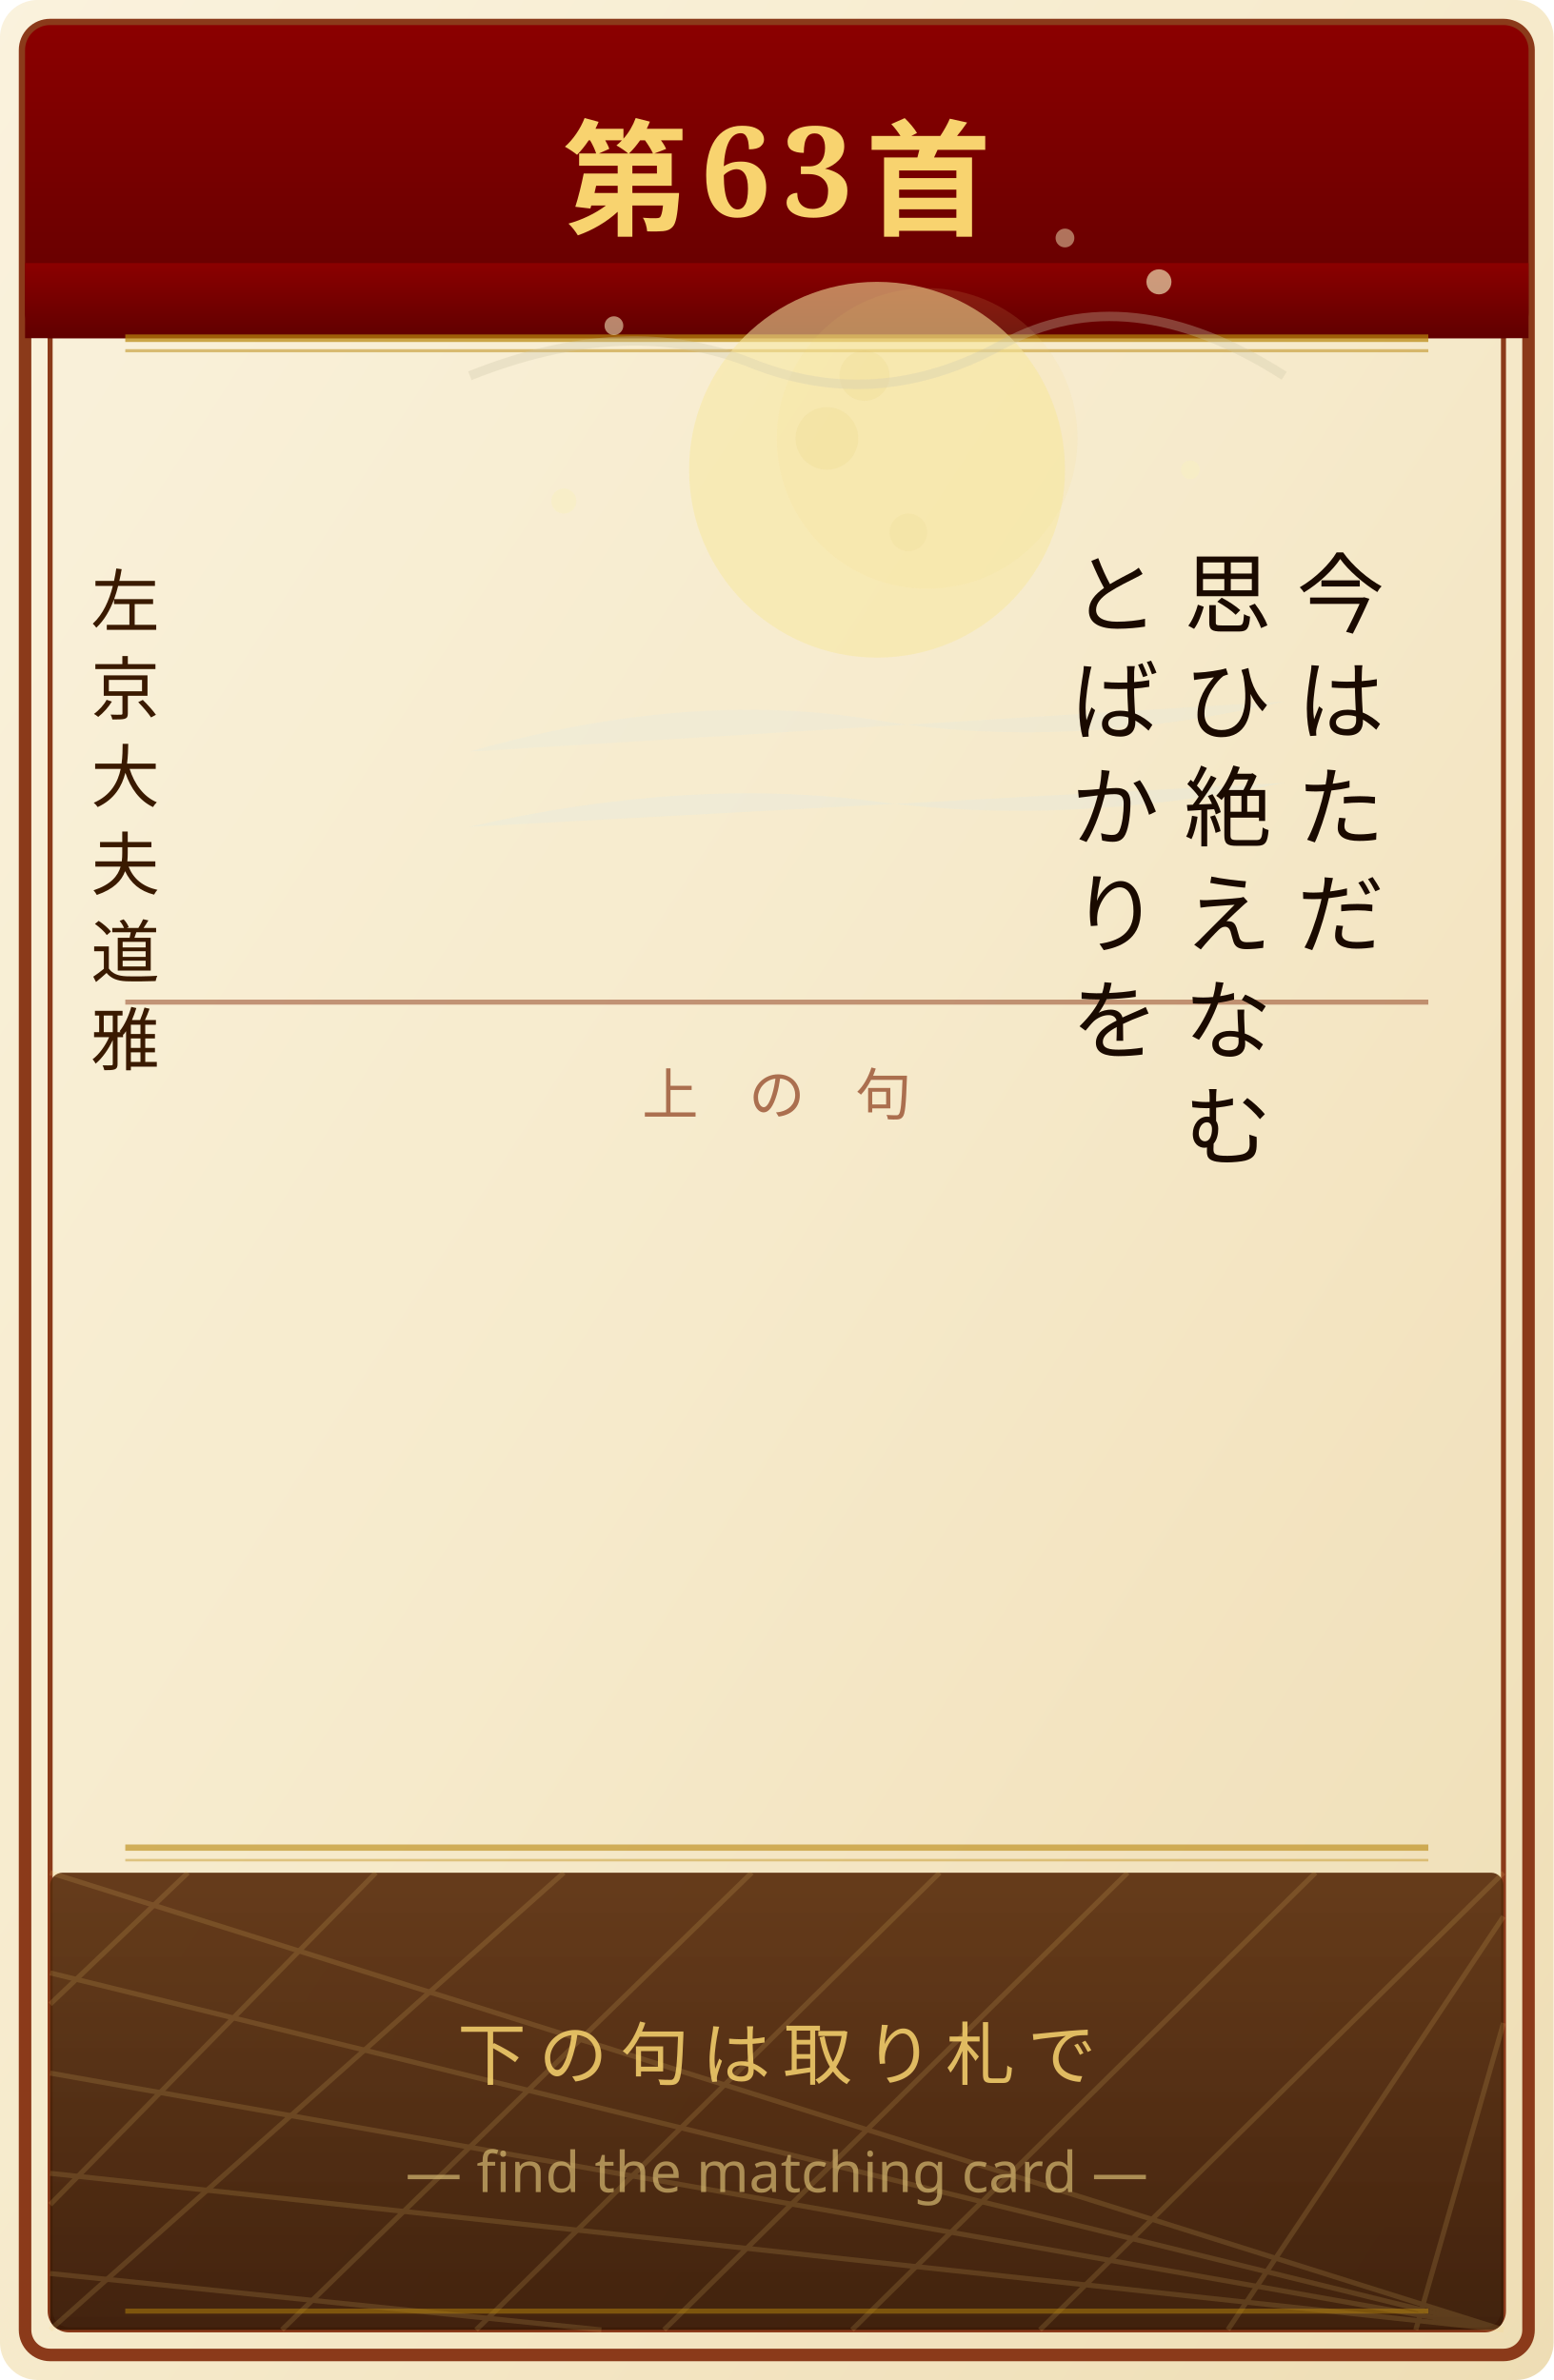
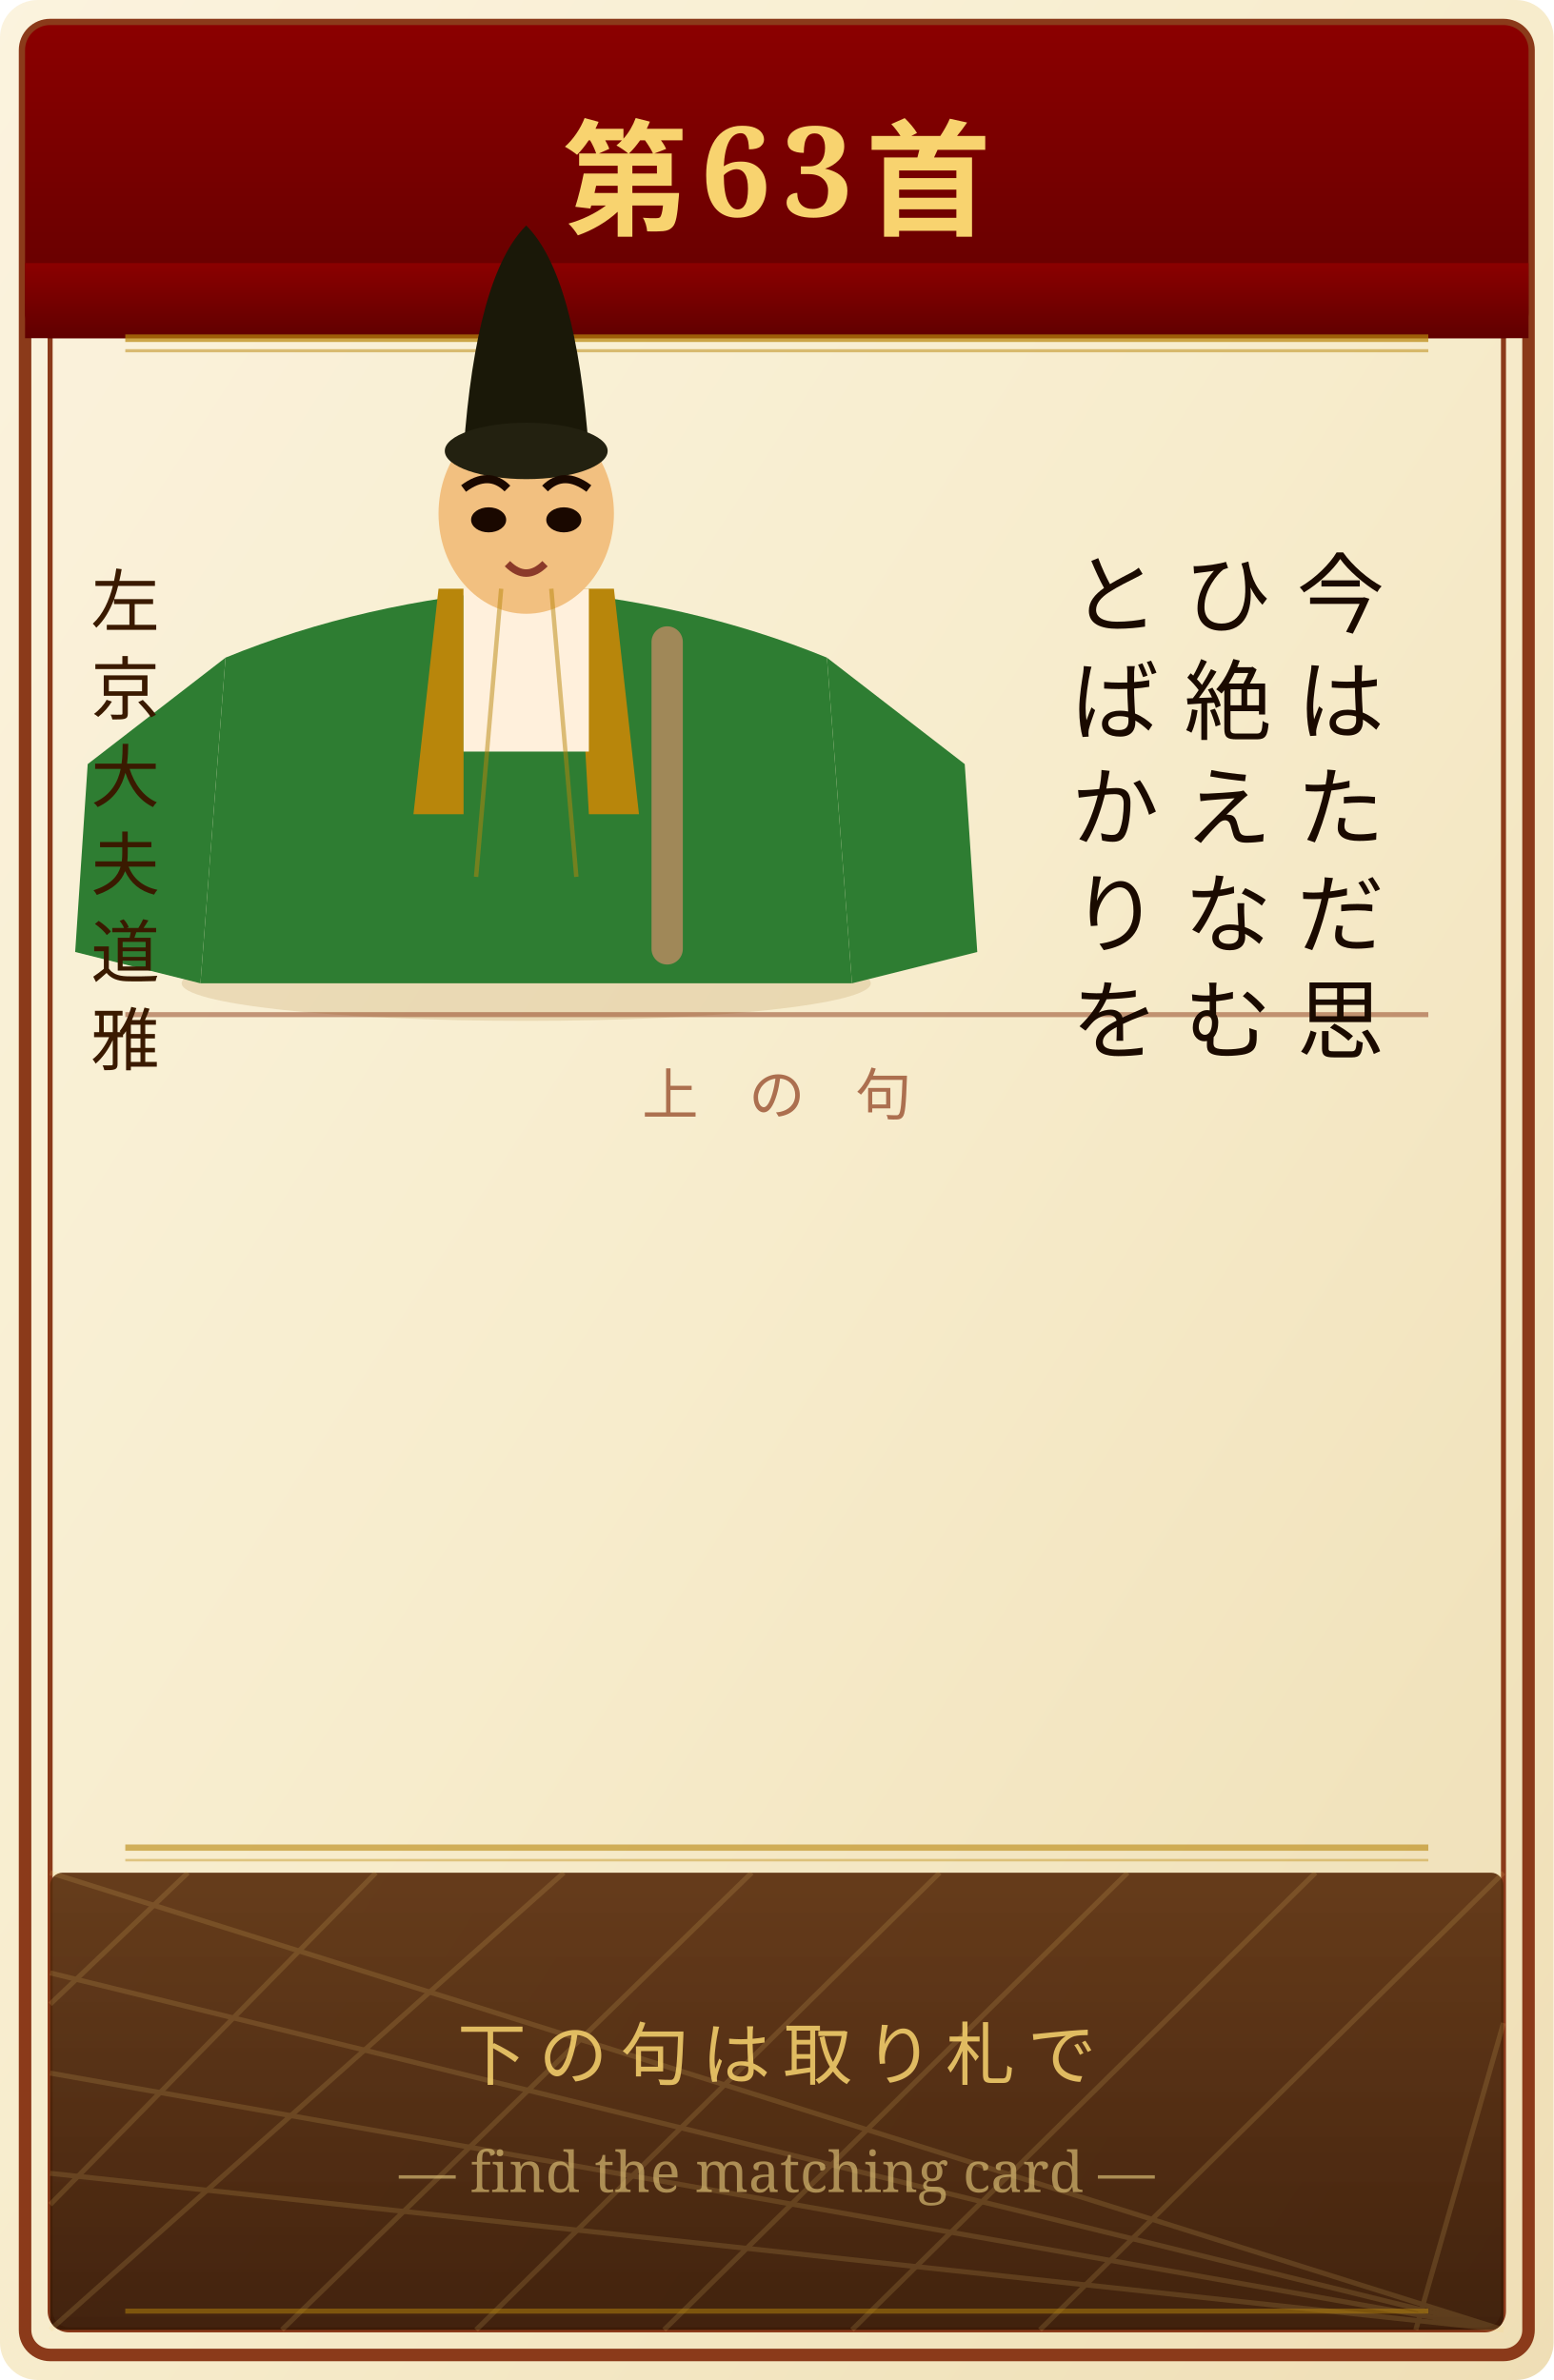
<svg xmlns="http://www.w3.org/2000/svg" viewBox="0 0 248 380" width="248" height="380">
  <defs>
    <linearGradient id="paper63" x1="0%" y1="0%" x2="100%" y2="100%">
      <stop offset="0%" style="stop-color:#fdf6e3" />
      <stop offset="50%" style="stop-color:#f9eed0" />
      <stop offset="100%" style="stop-color:#f0e0b8" />
    </linearGradient>
    <linearGradient id="hdr63" x1="0%" y1="0%" x2="0%" y2="100%">
      <stop offset="0%" style="stop-color:#8b0000" />
      <stop offset="100%" style="stop-color:#600000" />
    </linearGradient>
    <linearGradient id="mask63" x1="0%" y1="0%" x2="0%" y2="100%">
      <stop offset="0%" style="stop-color:#5a2d0c;stop-opacity:0.92" />
      <stop offset="100%" style="stop-color:#3a1a06;stop-opacity:0.96" />
    </linearGradient>
-     <filter id="aged63">
-       <feTurbulence type="fractalNoise" baseFrequency="0.65" numOctaves="3" result="noise" />
-       <feColorMatrix type="saturate" values="0" in="noise" result="grayNoise" />
-       <feBlend in="SourceGraphic" in2="grayNoise" mode="multiply" result="blended" />
-       <feComponentTransfer in="blended">
-         <feFuncA type="linear" slope="1" />
-       </feComponentTransfer>
-     </filter>
-     <clipPath id="cardClip63">
+     <clipPath id="cc63">
      <rect x="0" y="0" width="248" height="380" rx="6" />
    </clipPath>
  </defs>
-   <g clip-path="url(#cardClip63)">
+   <g clip-path="url(#cc63)">
    <rect width="248" height="380" fill="url(#paper63)" />
-     <rect width="248" height="380" fill="#c8a870" opacity="0.06" />
+     <rect width="248" height="380" fill="#c8a870" opacity="0.04" />
    <rect x="4" y="4" width="240" height="372" rx="4" fill="none" stroke="#8b3a1a" stroke-width="2" />
    <rect x="8" y="8" width="232" height="364" rx="3" fill="none" stroke="#8b3a1a" stroke-width="0.8" />
    <rect x="4" y="4" width="240" height="50" rx="4" fill="url(#hdr63)" />
    <rect x="4" y="42" width="240" height="12" fill="url(#hdr63)" />
    <text x="124" y="36" text-anchor="middle" font-family="'Hiragino Mincho ProN','Yu Mincho','MS Mincho',serif" font-size="20" fill="#f8d36f" font-weight="bold" letter-spacing="2">第63首</text>
    <line x1="20" y1="54" x2="228" y2="54" stroke="#b8860b" stroke-width="1.2" opacity="0.7" />
    <line x1="20" y1="56" x2="228" y2="56" stroke="#b8860b" stroke-width="0.5" opacity="0.5" />
-     <g opacity="0.8" transform="translate(140,90)">
-       <circle cx="0" cy="-15" r="30" fill="#f8e8a0" opacity="0.7" />
-       <circle cx="8" cy="-20" r="24" fill="#f0d880" opacity="0.15" />
-       <circle cx="-8" cy="-20" r="5" fill="#e0c870" opacity="0.2" />
-       <circle cx="5" cy="-5" r="3" fill="#e0c870" opacity="0.15" />
-       <circle cx="-2" cy="-30" r="4" fill="#e0c870" opacity="0.2" />
-       <circle cx="45" cy="-45" r="2" fill="#f8f0c0" opacity="0.8" />
-       <circle cx="-42" cy="-38" r="1.5" fill="#f8f0c0" opacity="0.7" />
-       <circle cx="50" cy="-15" r="1.5" fill="#f8f0c0" opacity="0.6" />
-       <circle cx="-50" cy="-10" r="2" fill="#f8f0c0" opacity="0.7" />
-       <circle cx="30" cy="-52" r="1.5" fill="#f8f0c0" opacity="0.6" />
-       <path d="M-65,-30 Q-40,-40 -20,-32 Q0,-24 20,-35 Q40,-46 65,-30" fill="none" stroke="#d0c8a8" stroke-width="1.5" opacity="0.4" />
-       <path d="M-65,30 Q-30,20 0,25 Q30,30 65,22" fill="#d0e8f0" opacity="0.2" />
-       <path d="M-65,42 Q-30,34 0,38 Q30,42 65,35" fill="#d0e8f0" opacity="0.25" />
+     <g transform="translate(0,0)">
+       <ellipse cx="84" cy="157" rx="55" ry="6" fill="#C8A870" opacity="0.3" />
+       <path d="M32,157 L36,105 Q58,96 84,94 Q110,96 132,105 L136,157 Z" fill="#2E7D32" />
+       <path d="M36,105 L14,122 L12,152 L32,157 Z" fill="#2E7D32" />
+       <path d="M132,105 L154,122 L156,152 L136,157 Z" fill="#2E7D32" />
+       <path d="M70,94 L66,130 L74,130 L74,94 Z" fill="#B8860B" />
+       <path d="M92,94 L94,130 L102,130 L98,94 Z" fill="#B8860B" />
+       <path d="M74,94 L74,120 L94,120 L94,94 Z" fill="#FFF0DC" />
+       <ellipse cx="84" cy="82" rx="14" ry="16" fill="#F2C080" />
+       <path d="M74,72 Q76,44 84,36 Q92,44 94,72 Z" fill="#1a1808" />
+       <ellipse cx="84" cy="72" rx="13" ry="4.5" fill="#232110" />
+       <ellipse cx="78" cy="83" rx="2.8" ry="2" fill="#1a0800" />
+       <ellipse cx="90" cy="83" rx="2.8" ry="2" fill="#1a0800" />
+       <path d="M74,78 Q78,75 81,78" stroke="#1a0800" stroke-width="1.3" fill="none" />
+       <path d="M87,78 Q90,75 94,78" stroke="#1a0800" stroke-width="1.3" fill="none" />
+       <path d="M81,90 Q84,93 87,90" stroke="#8B3A2A" stroke-width="1.2" fill="none" />
+       <rect x="104" y="100" width="5" height="54" rx="2.5" fill="#A08858" />
+       <path d="M80,94 L76,140" stroke="#B8860B" stroke-width="0.7" opacity="0.5" />
+       <path d="M88,94 L92,140" stroke="#B8860B" stroke-width="0.7" opacity="0.5" />
    </g>
-     <line x1="20" y1="160" x2="228" y2="160" stroke="#8b3a1a" stroke-width="0.8" opacity="0.5" />
+     <line x1="20" y1="162" x2="228" y2="162" stroke="#8b3a1a" stroke-width="0.8" opacity="0.5" />
    <text x="124" y="178" text-anchor="middle" font-family="'Hiragino Mincho ProN','Yu Mincho','MS Mincho',serif" font-size="9" fill="#8b3a1a" opacity="0.7" letter-spacing="3">上 の 句</text>
    <text x="214" y="100" font-family="'Hiragino Mincho ProN','Yu Mincho','MS Mincho',serif" font-size="14" fill="#1a0a00" text-anchor="middle">今</text>
    <text x="214" y="117" font-family="'Hiragino Mincho ProN','Yu Mincho','MS Mincho',serif" font-size="14" fill="#1a0a00" text-anchor="middle">は</text>
    <text x="214" y="134" font-family="'Hiragino Mincho ProN','Yu Mincho','MS Mincho',serif" font-size="14" fill="#1a0a00" text-anchor="middle">た</text>
    <text x="214" y="151" font-family="'Hiragino Mincho ProN','Yu Mincho','MS Mincho',serif" font-size="14" fill="#1a0a00" text-anchor="middle">だ</text>
-     <text x="196" y="100" font-family="'Hiragino Mincho ProN','Yu Mincho','MS Mincho',serif" font-size="14" fill="#1a0a00" text-anchor="middle">思</text>
-     <text x="196" y="117" font-family="'Hiragino Mincho ProN','Yu Mincho','MS Mincho',serif" font-size="14" fill="#1a0a00" text-anchor="middle">ひ</text>
-     <text x="196" y="134" font-family="'Hiragino Mincho ProN','Yu Mincho','MS Mincho',serif" font-size="14" fill="#1a0a00" text-anchor="middle">絶</text>
-     <text x="196" y="151" font-family="'Hiragino Mincho ProN','Yu Mincho','MS Mincho',serif" font-size="14" fill="#1a0a00" text-anchor="middle">え</text>
-     <text x="196" y="168" font-family="'Hiragino Mincho ProN','Yu Mincho','MS Mincho',serif" font-size="14" fill="#1a0a00" text-anchor="middle">な</text>
-     <text x="196" y="185" font-family="'Hiragino Mincho ProN','Yu Mincho','MS Mincho',serif" font-size="14" fill="#1a0a00" text-anchor="middle">む</text>
+     <text x="214" y="168" font-family="'Hiragino Mincho ProN','Yu Mincho','MS Mincho',serif" font-size="14" fill="#1a0a00" text-anchor="middle">思</text>
+     <text x="196" y="100" font-family="'Hiragino Mincho ProN','Yu Mincho','MS Mincho',serif" font-size="14" fill="#1a0a00" text-anchor="middle">ひ</text>
+     <text x="196" y="117" font-family="'Hiragino Mincho ProN','Yu Mincho','MS Mincho',serif" font-size="14" fill="#1a0a00" text-anchor="middle">絶</text>
+     <text x="196" y="134" font-family="'Hiragino Mincho ProN','Yu Mincho','MS Mincho',serif" font-size="14" fill="#1a0a00" text-anchor="middle">え</text>
+     <text x="196" y="151" font-family="'Hiragino Mincho ProN','Yu Mincho','MS Mincho',serif" font-size="14" fill="#1a0a00" text-anchor="middle">な</text>
+     <text x="196" y="168" font-family="'Hiragino Mincho ProN','Yu Mincho','MS Mincho',serif" font-size="14" fill="#1a0a00" text-anchor="middle">む</text>
    <text x="178" y="100" font-family="'Hiragino Mincho ProN','Yu Mincho','MS Mincho',serif" font-size="14" fill="#1a0a00" text-anchor="middle">と</text>
    <text x="178" y="117" font-family="'Hiragino Mincho ProN','Yu Mincho','MS Mincho',serif" font-size="14" fill="#1a0a00" text-anchor="middle">ば</text>
    <text x="178" y="134" font-family="'Hiragino Mincho ProN','Yu Mincho','MS Mincho',serif" font-size="14" fill="#1a0a00" text-anchor="middle">か</text>
    <text x="178" y="151" font-family="'Hiragino Mincho ProN','Yu Mincho','MS Mincho',serif" font-size="14" fill="#1a0a00" text-anchor="middle">り</text>
    <text x="178" y="168" font-family="'Hiragino Mincho ProN','Yu Mincho','MS Mincho',serif" font-size="14" fill="#1a0a00" text-anchor="middle">を</text>
    <text x="20" y="100" font-family="'Hiragino Mincho ProN','Yu Mincho','MS Mincho',serif" font-size="11" fill="#3a1a00" text-anchor="middle">左</text>
    <text x="20" y="114" font-family="'Hiragino Mincho ProN','Yu Mincho','MS Mincho',serif" font-size="11" fill="#3a1a00" text-anchor="middle">京</text>
    <text x="20" y="128" font-family="'Hiragino Mincho ProN','Yu Mincho','MS Mincho',serif" font-size="11" fill="#3a1a00" text-anchor="middle">大</text>
    <text x="20" y="142" font-family="'Hiragino Mincho ProN','Yu Mincho','MS Mincho',serif" font-size="11" fill="#3a1a00" text-anchor="middle">夫</text>
    <text x="20" y="156" font-family="'Hiragino Mincho ProN','Yu Mincho','MS Mincho',serif" font-size="11" fill="#3a1a00" text-anchor="middle">道</text>
    <text x="20" y="170" font-family="'Hiragino Mincho ProN','Yu Mincho','MS Mincho',serif" font-size="11" fill="#3a1a00" text-anchor="middle">雅</text>
    <line x1="20" y1="295" x2="228" y2="295" stroke="#b8860b" stroke-width="1" opacity="0.6" />
    <line x1="20" y1="297" x2="228" y2="297" stroke="#b8860b" stroke-width="0.4" opacity="0.4" />
    <rect x="8" y="299" width="232" height="73" rx="2" fill="url(#mask63)" />
    <g opacity="0.15">
      <line x1="8" y1="299" x2="240" y2="372" stroke="#f8d36f" stroke-width="0.8" />
      <line x1="8" y1="315" x2="240" y2="372" stroke="#f8d36f" stroke-width="0.8" />
      <line x1="8" y1="331" x2="240" y2="372" stroke="#f8d36f" stroke-width="0.8" />
      <line x1="8" y1="347" x2="240" y2="372" stroke="#f8d36f" stroke-width="0.8" />
-       <line x1="8" y1="363" x2="96" y2="372" stroke="#f8d36f" stroke-width="0.8" />
-       <line x1="8" y1="299" x2="8" y2="299" stroke="#f8d36f" stroke-width="0.8" />
      <line x1="30" y1="299" x2="8" y2="320" stroke="#f8d36f" stroke-width="0.8" />
      <line x1="60" y1="299" x2="8" y2="352" stroke="#f8d36f" stroke-width="0.8" />
      <line x1="90" y1="299" x2="8" y2="372" stroke="#f8d36f" stroke-width="0.8" />
      <line x1="120" y1="299" x2="45" y2="372" stroke="#f8d36f" stroke-width="0.8" />
      <line x1="150" y1="299" x2="76" y2="372" stroke="#f8d36f" stroke-width="0.8" />
      <line x1="180" y1="299" x2="106" y2="372" stroke="#f8d36f" stroke-width="0.8" />
      <line x1="210" y1="299" x2="136" y2="372" stroke="#f8d36f" stroke-width="0.8" />
      <line x1="240" y1="299" x2="166" y2="372" stroke="#f8d36f" stroke-width="0.8" />
-       <line x1="240" y1="306" x2="196" y2="372" stroke="#f8d36f" stroke-width="0.8" />
      <line x1="240" y1="323" x2="226" y2="372" stroke="#f8d36f" stroke-width="0.8" />
    </g>
    <text x="124" y="332" text-anchor="middle" font-family="'Hiragino Mincho ProN','Yu Mincho','MS Mincho',serif" font-size="11" fill="#f8d36f" opacity="0.85" letter-spacing="2">下の句は取り札で</text>
-     <text x="124" y="350" text-anchor="middle" font-family="'Hiragino Mincho ProN','Yu Mincho',sans-serif" font-size="9" fill="#d4b870" opacity="0.7">— find the matching card —</text>
+     <text x="124" y="350" text-anchor="middle" font-family="'Hiragino Mincho ProN','Yu Mincho','MS Mincho',serif" font-size="9" fill="#d4b870" opacity="0.7">— find the matching card —</text>
    <line x1="20" y1="369" x2="228" y2="369" stroke="#b8860b" stroke-width="0.8" opacity="0.5" />
  </g>
</svg>
